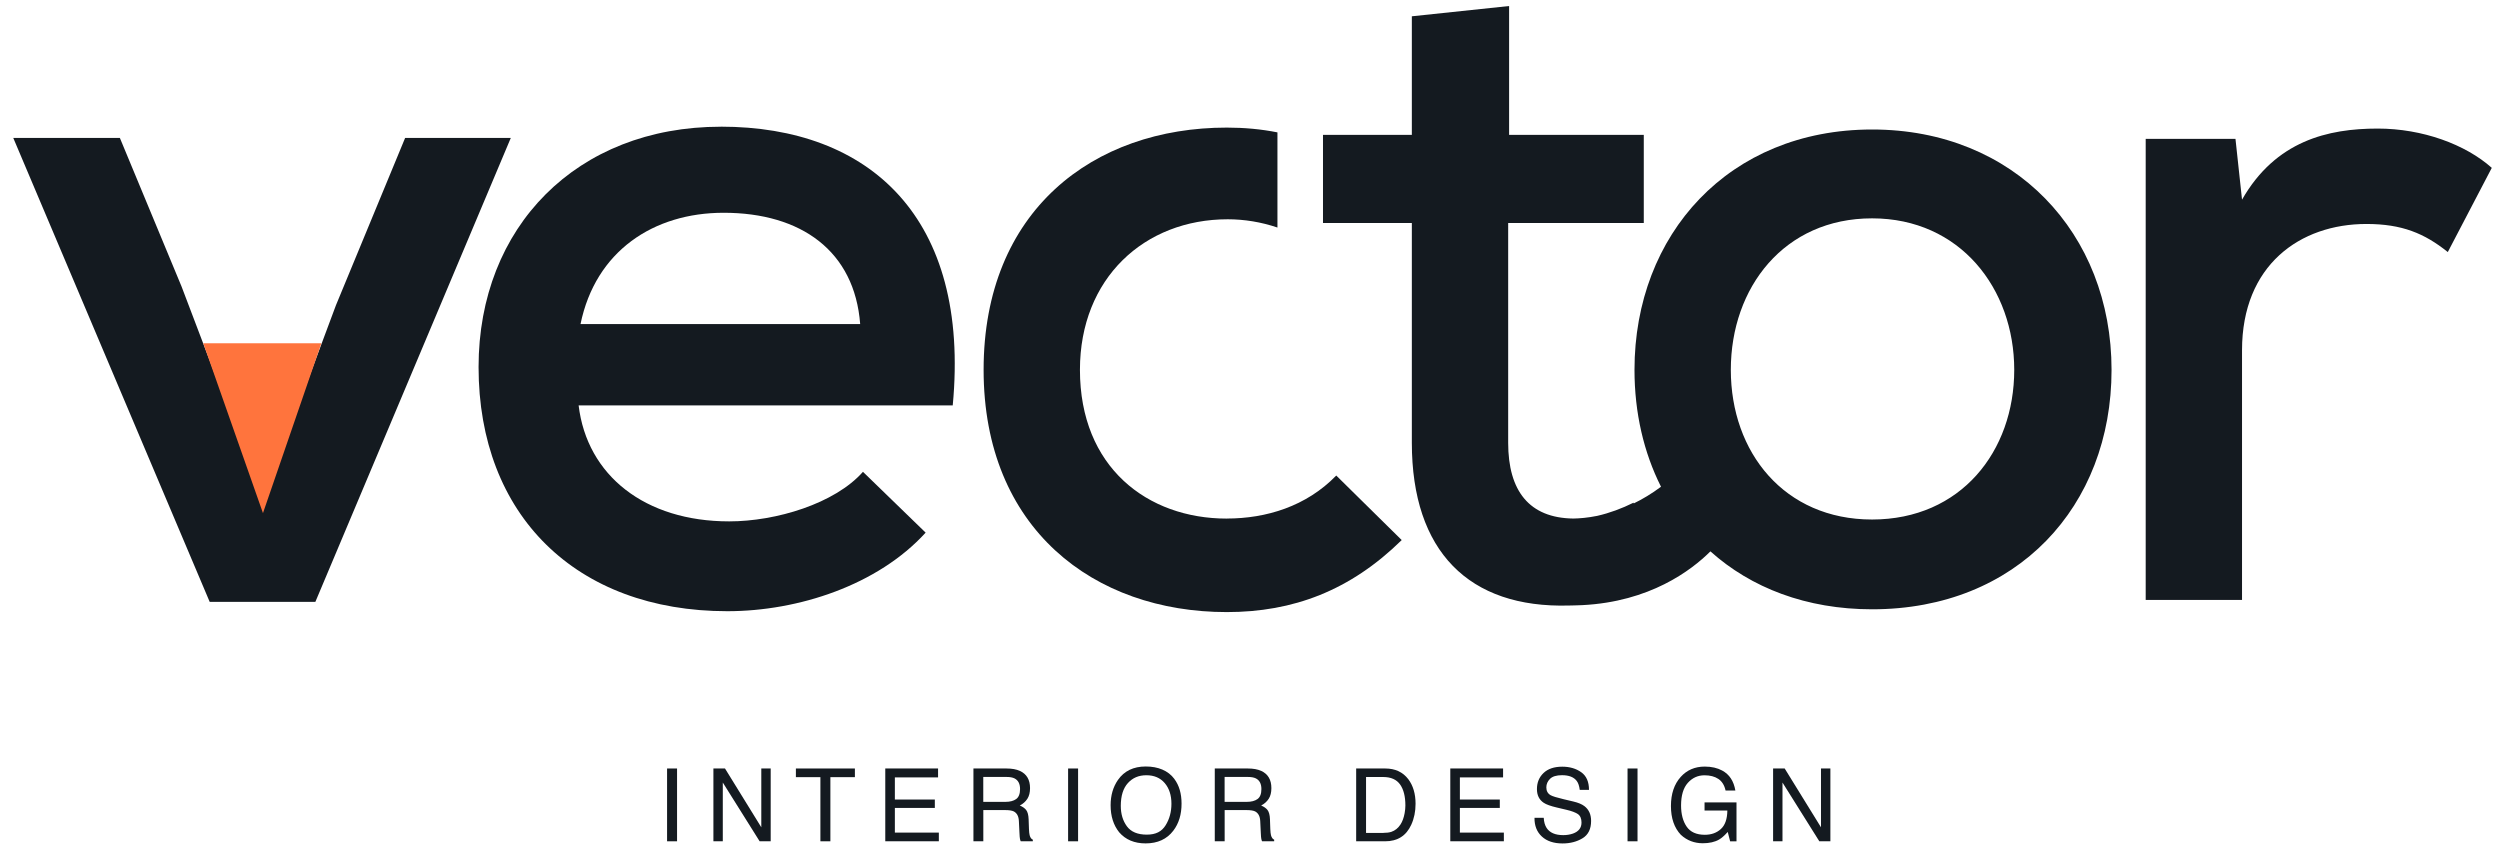
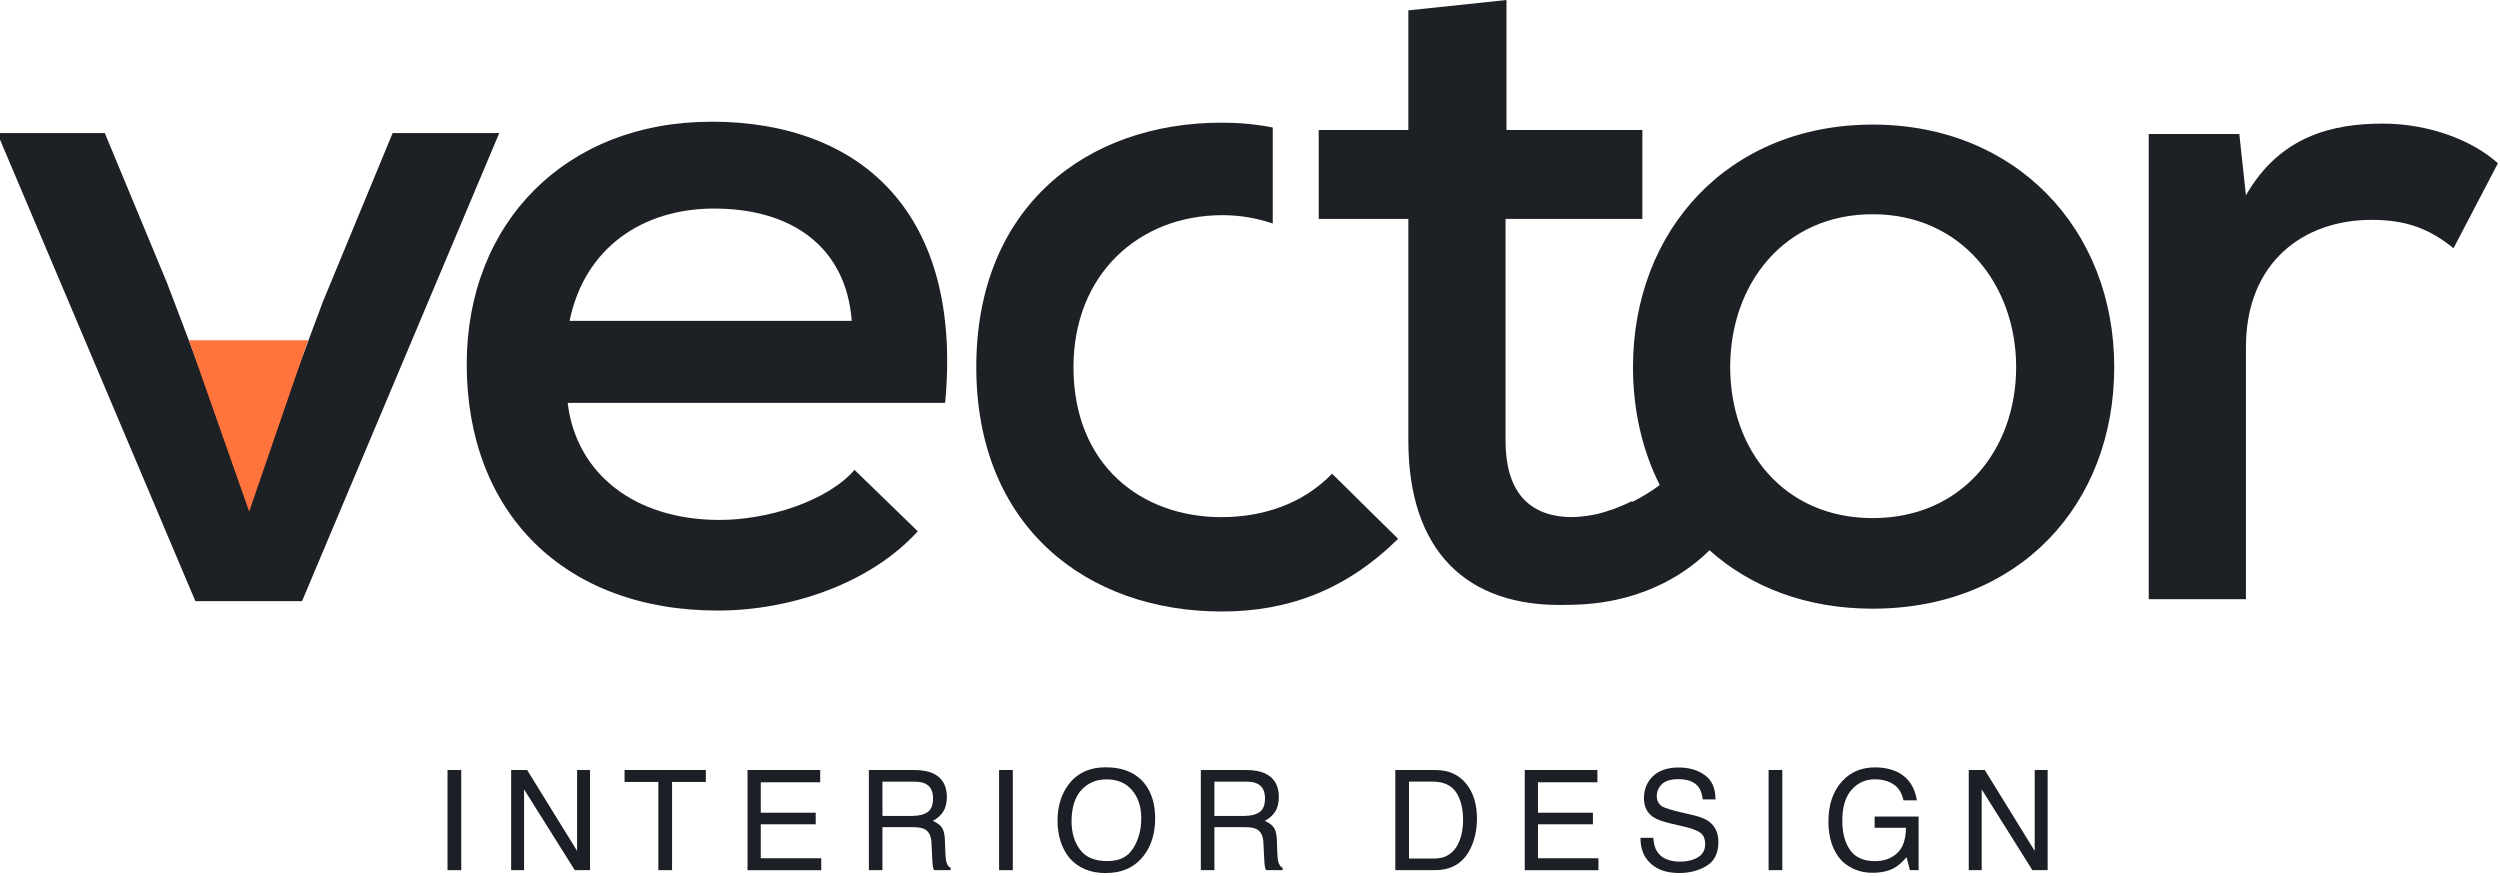
- <svg xmlns="http://www.w3.org/2000/svg" viewBox="116.4 157.4 511 176" version="1.1" id="OBJECTS" style="max-height: 500px" width="511" height="176">
+ <svg xmlns="http://www.w3.org/2000/svg" viewBox="19.88 0 506.461 177.419" id="OBJECTS" style="max-height: 500px" width="506.461" height="177.419">
  <defs>
    <style>
-       .st0 {
-         fill: #141a20;
+       .cls-1 {
+         fill: #1d1f26;
      }

-       .st1 {
+       .cls-2 {
+         fill: #1d2025;
+       }
+ 
+       .cls-3 {
        fill: #ff743d;
      }
    </style>
  </defs>
  <g>
-     <polygon points="199.21 185.59 185.06 219.81 170.15 259.77 153.52 215.99 140.9 185.59 119.11 185.59 159.26 280.42 180.86 280.42 220.81 185.59 199.21 185.59" class="st0" />
-     <path d="M263.74,183.3c-29.44,0-49.52,20.46-49.52,49.13,0,30.21,19.88,49.9,50.85,49.9,14.53,0,30.78-5.35,40.53-16.06l-12.81-12.43c-5.74,6.5-17.78,10.13-27.34,10.13-17.21,0-29.06-9.37-30.78-23.71h76.47c3.63-38.43-17.02-56.97-47.41-56.97ZM235.06,223.64c3.06-14.91,14.91-22.75,29.25-22.75,15.87,0,26.77,7.84,27.91,22.75h-57.16Z" class="st0" />
-     <path d="M499.05,183.87c-29.25,0-48.56,21.41-48.56,49.13,0,8.79,1.9,16.9,5.42,23.89-1.9,1.42-3.77,2.53-5.57,3.41l-.05-.15c-2.34,1.17-4.9,2.12-7.41,2.69-1.97.4-3.64.53-4.89.55-9-.11-13.32-5.63-13.32-15.48v-44.93h27.72v-18.01h-27.53v-26.34l-19.88,2.1v24.24h-18.16v18.01h18.16v44.93c0,22.18,11.66,33.84,32.12,33.26.3,0,.59-.02.89-.02.24,0,.47-.01.71-.02.37-.01.74-.02,1.11-.04,13.8-.69,22.26-7.07,26.2-10.99,8.3,7.44,19.59,11.84,33.05,11.84,29.63,0,48.94-21.03,48.94-48.94s-19.88-49.13-48.94-49.13ZM499.05,263.59c-17.97,0-28.87-13.76-28.87-30.59s10.9-30.97,28.87-30.97,29.06,14.34,29.06,30.97-10.9,30.59-29.06,30.59Z" class="st0" />
-     <path d="M602.39,183.68c-10.13,0-20.84,2.49-27.72,14.53l-1.34-12.43h-18.35v94.25h19.69v-51.04c0-17.4,11.85-25.81,25.43-25.81,7.26,0,11.85,1.91,16.63,5.74l8.99-17.21c-5.35-4.78-14.15-8.03-23.32-8.03Z" class="st0" />
-     <path d="M367.16,263.4c-16.25,0-30.02-10.51-30.02-30.4,0-18.74,13.19-30.78,30.21-30.78,3.38,0,6.84.56,10.16,1.69v-19.45c-3.31-.66-6.75-.98-10.35-.98-27.34,0-49.71,17.01-49.71,49.51s22.56,49.52,49.71,49.52c13.57,0,25.24-4.4,35.75-14.72l-13.38-13.19c-6.12,6.31-14.34,8.79-22.37,8.79Z" class="st0" />
+     <polygon points="99.42 26.96 85.27 61.18 70.36 101.13 53.73 57.35 41.11 26.96 19.32 26.96 59.46 121.78 81.07 121.78 121.02 26.96 99.42 26.96" class="cls-2" />
+     <path d="M163.95,24.66c-29.44,0-49.52,20.46-49.52,49.13,0,30.21,19.88,49.9,50.85,49.9,14.53,0,30.78-5.35,40.53-16.06l-12.81-12.43c-5.74,6.5-17.78,10.13-27.34,10.13-17.21,0-29.06-9.37-30.78-23.71h76.47c3.63-38.43-17.02-56.97-47.41-56.97ZM135.27,65c3.06-14.91,14.91-22.75,29.25-22.75,15.87,0,26.77,7.84,27.91,22.75h-57.16Z" class="cls-2" />
+     <path d="M399.26,25.24c-29.25,0-48.56,21.41-48.56,49.13,0,8.79,1.9,16.9,5.42,23.89-1.9,1.42-3.77,2.53-5.57,3.41l-.05-.15c-2.34,1.17-4.9,2.12-7.41,2.69-1.97.4-3.64.53-4.89.55-9-.11-13.32-5.63-13.32-15.48v-44.93h27.72v-18.01h-27.53V0l-19.88,2.1v24.24h-18.16v18.01h18.16v44.93c0,22.18,11.66,33.84,32.12,33.26.3,0,.59-.02.89-.02.24,0,.47-.01.7-.02.37-.01.75-.02,1.11-.04,13.8-.69,22.26-7.07,26.19-10.99,8.3,7.44,19.59,11.84,33.05,11.84,29.63,0,48.94-21.03,48.94-48.94s-19.88-49.13-48.94-49.13ZM399.26,104.96c-17.97,0-28.87-13.76-28.87-30.59s10.9-30.97,28.87-30.97,29.06,14.34,29.06,30.97-10.9,30.59-29.06,30.59Z" class="cls-2" />
+     <path d="M502.59,25.04c-10.13,0-20.84,2.49-27.72,14.53l-1.34-12.43h-18.35v94.25h19.69v-51.04c0-17.4,11.85-25.81,25.43-25.81,7.26,0,11.85,1.91,16.63,5.74l8.99-17.21c-5.35-4.78-14.15-8.03-23.32-8.03Z" class="cls-2" />
+     <path d="M267.37,104.77c-16.25,0-30.02-10.51-30.02-30.4,0-18.74,13.19-30.78,30.21-30.78,3.38,0,6.84.56,10.16,1.69v-19.45c-3.31-.66-6.75-.98-10.35-.98-27.34,0-49.71,17.01-49.71,49.51s22.56,49.52,49.71,49.52c13.57,0,25.24-4.4,35.75-14.72l-13.38-13.19c-6.12,6.31-14.34,8.79-22.37,8.79Z" class="cls-2" />
+     <polygon points="58.15 68.93 70.36 103.64 82.29 68.93 58.15 68.93" class="cls-3" />
  </g>
-   <polygon points="157.95 227.57 170.15 262.28 182.09 227.57 157.95 227.57" class="st1" />
  <g>
-     <path d="M252.75,314.48h2.04v14.88h-2.04v-14.88Z" class="st0" />
-     <path d="M262.21,314.48h2.38l7.42,12.02v-12.02h1.92v14.88h-2.26l-7.53-12.01v12.01h-1.92v-14.88Z" class="st0" />
-     <path d="M291.14,314.48v1.77h-5.01v13.11h-2.04v-13.11h-5.01v-1.77h12.06Z" class="st0" />
-     <path d="M297.34,314.48h10.8v1.82h-8.83v4.52h8.17v1.72h-8.17v5.04h8.99v1.77h-10.95v-14.88Z" class="st0" />
-     <path d="M315.37,314.48h6.76c1.11,0,2.03.17,2.75.5,1.37.63,2.06,1.81,2.06,3.51,0,.89-.18,1.62-.55,2.19s-.88,1.02-1.54,1.37c.58.24,1.02.55,1.31.93.29.38.46,1.01.49,1.87l.07,2c.02.57.07.99.14,1.27.12.47.34.78.65.91v.33h-2.47c-.07-.13-.12-.29-.16-.5-.04-.2-.08-.59-.1-1.17l-.12-2.48c-.05-.97-.4-1.62-1.05-1.96-.37-.18-.96-.27-1.76-.27h-4.46v6.38h-2.02v-14.88ZM321.92,321.3c.92,0,1.65-.19,2.18-.57s.8-1.06.8-2.05c0-1.06-.37-1.78-1.12-2.17-.4-.2-.94-.3-1.61-.3h-4.79v5.09h4.53Z" class="st0" />
-     <path d="M334.72,314.48h2.04v14.88h-2.04v-14.88Z" class="st0" />
-     <path d="M356.43,316.61c.99,1.32,1.48,3,1.48,5.05,0,2.22-.56,4.07-1.69,5.54-1.32,1.73-3.21,2.59-5.66,2.59-2.29,0-4.09-.76-5.4-2.27-1.17-1.46-1.75-3.3-1.75-5.53,0-2.01.5-3.73,1.5-5.17,1.28-1.84,3.18-2.75,5.69-2.75s4.57.84,5.83,2.53ZM354.65,326.09c.79-1.27,1.19-2.74,1.19-4.4,0-1.75-.46-3.16-1.37-4.23-.92-1.07-2.17-1.6-3.75-1.6s-2.8.53-3.77,1.59c-.97,1.06-1.46,2.62-1.46,4.68,0,1.65.42,3.04,1.25,4.17s2.19,1.7,4.06,1.7,3.06-.64,3.85-1.91Z" class="st0" />
-     <path d="M364.7,314.48h6.76c1.11,0,2.03.17,2.75.5,1.37.63,2.06,1.81,2.06,3.51,0,.89-.18,1.62-.55,2.19s-.88,1.02-1.54,1.37c.58.24,1.02.55,1.31.93.29.38.46,1.01.49,1.87l.07,2c.02.57.07.99.14,1.27.12.47.34.78.65.91v.33h-2.47c-.07-.13-.12-.29-.16-.5-.04-.2-.08-.59-.1-1.17l-.12-2.48c-.05-.97-.4-1.62-1.05-1.96-.37-.18-.96-.27-1.76-.27h-4.46v6.38h-2.02v-14.88ZM371.25,321.3c.92,0,1.65-.19,2.18-.57s.8-1.06.8-2.05c0-1.06-.37-1.78-1.12-2.17-.4-.2-.94-.3-1.61-.3h-4.79v5.09h4.53Z" class="st0" />
-     <path d="M393.6,314.48h5.95c2.02,0,3.59.73,4.7,2.18.99,1.31,1.49,2.99,1.49,5.03,0,1.58-.29,3.01-.88,4.29-1.03,2.26-2.81,3.38-5.33,3.38h-5.93v-14.88ZM399.15,327.64c.67,0,1.21-.07,1.64-.21.77-.26,1.39-.77,1.88-1.52.39-.6.67-1.37.84-2.31.1-.56.15-1.08.15-1.56,0-1.84-.36-3.28-1.08-4.29s-1.87-1.53-3.46-1.53h-3.5v11.43h3.52Z" class="st0" />
-     <path d="M412.83,314.48h10.8v1.82h-8.83v4.52h8.16v1.72h-8.16v5.04h8.99v1.77h-10.95v-14.88Z" class="st0" />
-     <path d="M431.94,324.56c.04.84.24,1.53.58,2.06.64.99,1.78,1.48,3.41,1.48.73,0,1.39-.11,1.99-.32,1.16-.42,1.74-1.17,1.74-2.25,0-.81-.25-1.39-.74-1.73-.5-.34-1.28-.63-2.34-.88l-1.95-.46c-1.28-.3-2.18-.62-2.71-.98-.92-.62-1.37-1.55-1.37-2.79,0-1.34.45-2.43,1.35-3.29s2.18-1.29,3.83-1.29c1.52,0,2.81.38,3.87,1.13,1.06.75,1.59,1.96,1.59,3.61h-1.89c-.1-.8-.3-1.41-.62-1.83-.59-.78-1.59-1.17-3-1.17-1.14,0-1.96.25-2.46.75-.5.5-.75,1.08-.75,1.74,0,.73.29,1.26.88,1.6.39.22,1.26.49,2.62.81l2.02.48c.98.23,1.73.54,2.26.94.92.7,1.37,1.71,1.37,3.03,0,1.65-.58,2.83-1.75,3.54-1.17.71-2.53,1.06-4.08,1.06-1.8,0-3.22-.47-4.24-1.42-1.02-.94-1.52-2.21-1.5-3.82h1.89Z" class="st0" />
-     <path d="M449.07,314.48h2.04v14.88h-2.04v-14.88Z" class="st0" />
-     <path d="M468.43,314.91c1.46.78,2.35,2.14,2.68,4.08h-2c-.24-1.09-.73-1.88-1.48-2.38-.75-.5-1.69-.74-2.83-.74-1.35,0-2.49.52-3.41,1.55s-1.38,2.57-1.38,4.62c0,1.77.38,3.21,1.14,4.32.76,1.11,2,1.67,3.72,1.67,1.32,0,2.41-.39,3.27-1.17.86-.78,1.31-2.04,1.33-3.78h-4.66v-1.67h6.53v7.96h-1.3l-.49-1.92c-.67.75-1.27,1.27-1.78,1.56-.87.5-1.98.75-3.32.75-1.73,0-3.22-.57-4.47-1.71-1.36-1.43-2.04-3.4-2.04-5.9s.67-4.47,2-5.95c1.26-1.4,2.9-2.11,4.91-2.11,1.38,0,2.57.27,3.57.81Z" class="st0" />
-     <path d="M478.81,314.48h2.38l7.42,12.02v-12.02h1.92v14.88h-2.26l-7.53-12.01v12.01h-1.92v-14.88Z" class="st0" />
+     <path d="M110.54,155.99h2.78v20.29h-2.78v-20.29Z" class="cls-1" />
+     <path d="M123.43,155.99h3.24l10.12,16.39v-16.39h2.62v20.29h-3.09l-10.27-16.37v16.37h-2.62v-20.29Z" class="cls-1" />
+     <path d="M162.87,155.99v2.42h-6.84v17.87h-2.78v-17.87h-6.84v-2.42h16.45Z" class="cls-1" />
+     <path d="M171.32,155.99h14.72v2.49h-12.04v6.16h11.13v2.35h-11.13v6.88h12.25v2.42h-14.93v-20.29Z" class="cls-1" />
+     <path d="M195.91,155.99h9.22c1.52,0,2.77.23,3.76.68,1.87.87,2.81,2.46,2.81,4.79,0,1.22-.25,2.21-.75,2.98-.5.77-1.2,1.4-2.11,1.86.79.32,1.39.75,1.79,1.27.4.52.62,1.38.67,2.55l.1,2.72c.03.77.09,1.35.19,1.73.17.64.46,1.06.88,1.24v.46h-3.37c-.09-.18-.17-.4-.22-.68-.06-.28-.1-.81-.14-1.6l-.17-3.38c-.06-1.33-.54-2.21-1.44-2.67-.51-.25-1.31-.37-2.4-.37h-6.08v8.7h-2.75v-20.29ZM204.84,165.28c1.25,0,2.24-.26,2.97-.77.73-.52,1.09-1.45,1.09-2.79,0-1.45-.51-2.43-1.53-2.95-.55-.28-1.28-.41-2.19-.41h-6.53v6.93h6.18Z" class="cls-1" />
+     <path d="M222.28,155.99h2.78v20.29h-2.78v-20.29Z" class="cls-1" />
+     <path d="M251.88,158.89c1.34,1.8,2.02,4.09,2.02,6.89,0,3.03-.77,5.55-2.31,7.55-1.81,2.36-4.38,3.54-7.72,3.54-3.12,0-5.57-1.03-7.36-3.09-1.59-1.99-2.39-4.5-2.39-7.54,0-2.74.68-5.09,2.04-7.04,1.75-2.5,4.34-3.76,7.76-3.76s6.23,1.15,7.95,3.45ZM249.46,171.82c1.08-1.74,1.62-3.73,1.62-5.99,0-2.39-.62-4.31-1.87-5.76-1.25-1.46-2.95-2.18-5.12-2.18s-3.81.72-5.14,2.16c-1.32,1.44-1.99,3.57-1.99,6.38,0,2.25.57,4.14,1.71,5.69,1.14,1.54,2.98,2.32,5.53,2.32s4.17-.87,5.25-2.61Z" class="cls-1" />
+     <path d="M263.16,155.99h9.22c1.52,0,2.77.23,3.76.68,1.87.87,2.81,2.46,2.81,4.79,0,1.22-.25,2.21-.75,2.98-.5.77-1.2,1.4-2.11,1.86.79.32,1.39.75,1.79,1.27.4.52.62,1.38.67,2.55l.1,2.72c.03.77.09,1.35.19,1.73.17.64.46,1.06.88,1.24v.46h-3.37c-.09-.18-.17-.4-.22-.68-.06-.28-.1-.81-.14-1.6l-.17-3.38c-.06-1.33-.54-2.21-1.44-2.67-.51-.25-1.31-.37-2.4-.37h-6.08v8.7h-2.75v-20.29ZM272.09,165.28c1.25,0,2.24-.26,2.97-.77.73-.52,1.09-1.45,1.09-2.79,0-1.45-.51-2.43-1.53-2.95-.55-.28-1.28-.41-2.19-.41h-6.53v6.93h6.18Z" class="cls-1" />
+     <path d="M302.55,155.99h8.11c2.75,0,4.89.99,6.4,2.97,1.35,1.79,2.03,4.07,2.03,6.86,0,2.15-.4,4.1-1.2,5.84-1.41,3.07-3.83,4.61-7.26,4.61h-8.08v-20.29ZM310.12,173.93c.91,0,1.66-.1,2.24-.29,1.04-.36,1.9-1.05,2.57-2.07.53-.82.91-1.87,1.15-3.15.14-.76.2-1.47.2-2.13,0-2.51-.49-4.46-1.47-5.86-.98-1.39-2.55-2.09-4.72-2.09h-4.77v15.58h4.79Z" class="cls-1" />
+     <path d="M328.77,155.99h14.72v2.49h-12.04v6.16h11.13v2.35h-11.13v6.88h12.25v2.42h-14.93v-20.29Z" class="cls-1" />
+     <path d="M354.82,169.73c.06,1.15.32,2.09.78,2.8.88,1.34,2.43,2.02,4.64,2.02.99,0,1.9-.15,2.71-.44,1.58-.57,2.37-1.59,2.37-3.07,0-1.1-.34-1.89-1-2.36-.68-.46-1.74-.86-3.18-1.2l-2.66-.62c-1.74-.4-2.97-.85-3.69-1.34-1.25-.85-1.87-2.11-1.87-3.8,0-1.82.61-3.32,1.84-4.49,1.23-1.17,2.97-1.75,5.21-1.75,2.07,0,3.83.51,5.27,1.54,1.45,1.03,2.17,2.67,2.17,4.92h-2.58c-.13-1.09-.41-1.92-.85-2.5-.8-1.06-2.17-1.59-4.09-1.59-1.55,0-2.67.34-3.35,1.02-.68.68-1.02,1.47-1.02,2.38,0,.99.4,1.72,1.2,2.18.53.29,1.72.66,3.57,1.1l2.76.65c1.33.31,2.36.74,3.08,1.28,1.25.95,1.87,2.33,1.87,4.13,0,2.25-.8,3.85-2.39,4.82-1.59.97-3.45,1.45-5.56,1.45-2.46,0-4.39-.64-5.78-1.93-1.39-1.28-2.08-3.02-2.05-5.21h2.58Z" class="cls-1" />
+     <path d="M378.17,155.99h2.78v20.29h-2.78v-20.29Z" class="cls-1" />
+     <path d="M404.57,156.57c1.99,1.06,3.2,2.91,3.65,5.57h-2.72c-.32-1.48-1-2.56-2.01-3.24-1.02-.68-2.3-1.02-3.85-1.02-1.84,0-3.39.7-4.65,2.11s-1.89,3.51-1.89,6.3c0,2.41.52,4.38,1.56,5.89s2.73,2.27,5.07,2.27c1.8,0,3.28-.53,4.46-1.59,1.18-1.06,1.78-2.78,1.81-5.16h-6.35v-2.28h8.91v10.85h-1.77l-.66-2.61c-.91,1.02-1.73,1.73-2.43,2.13-1.19.68-2.69,1.02-4.52,1.02-2.36,0-4.4-.78-6.1-2.33-1.86-1.95-2.79-4.63-2.79-8.04s.91-6.1,2.72-8.11c1.72-1.92,3.96-2.87,6.7-2.87,1.88,0,3.5.37,4.87,1.1Z" class="cls-1" />
+     <path d="M418.72,155.99h3.24l10.12,16.39v-16.39h2.62v20.29h-3.09l-10.27-16.37v16.37h-2.62v-20.29Z" class="cls-1" />
  </g>
</svg>
